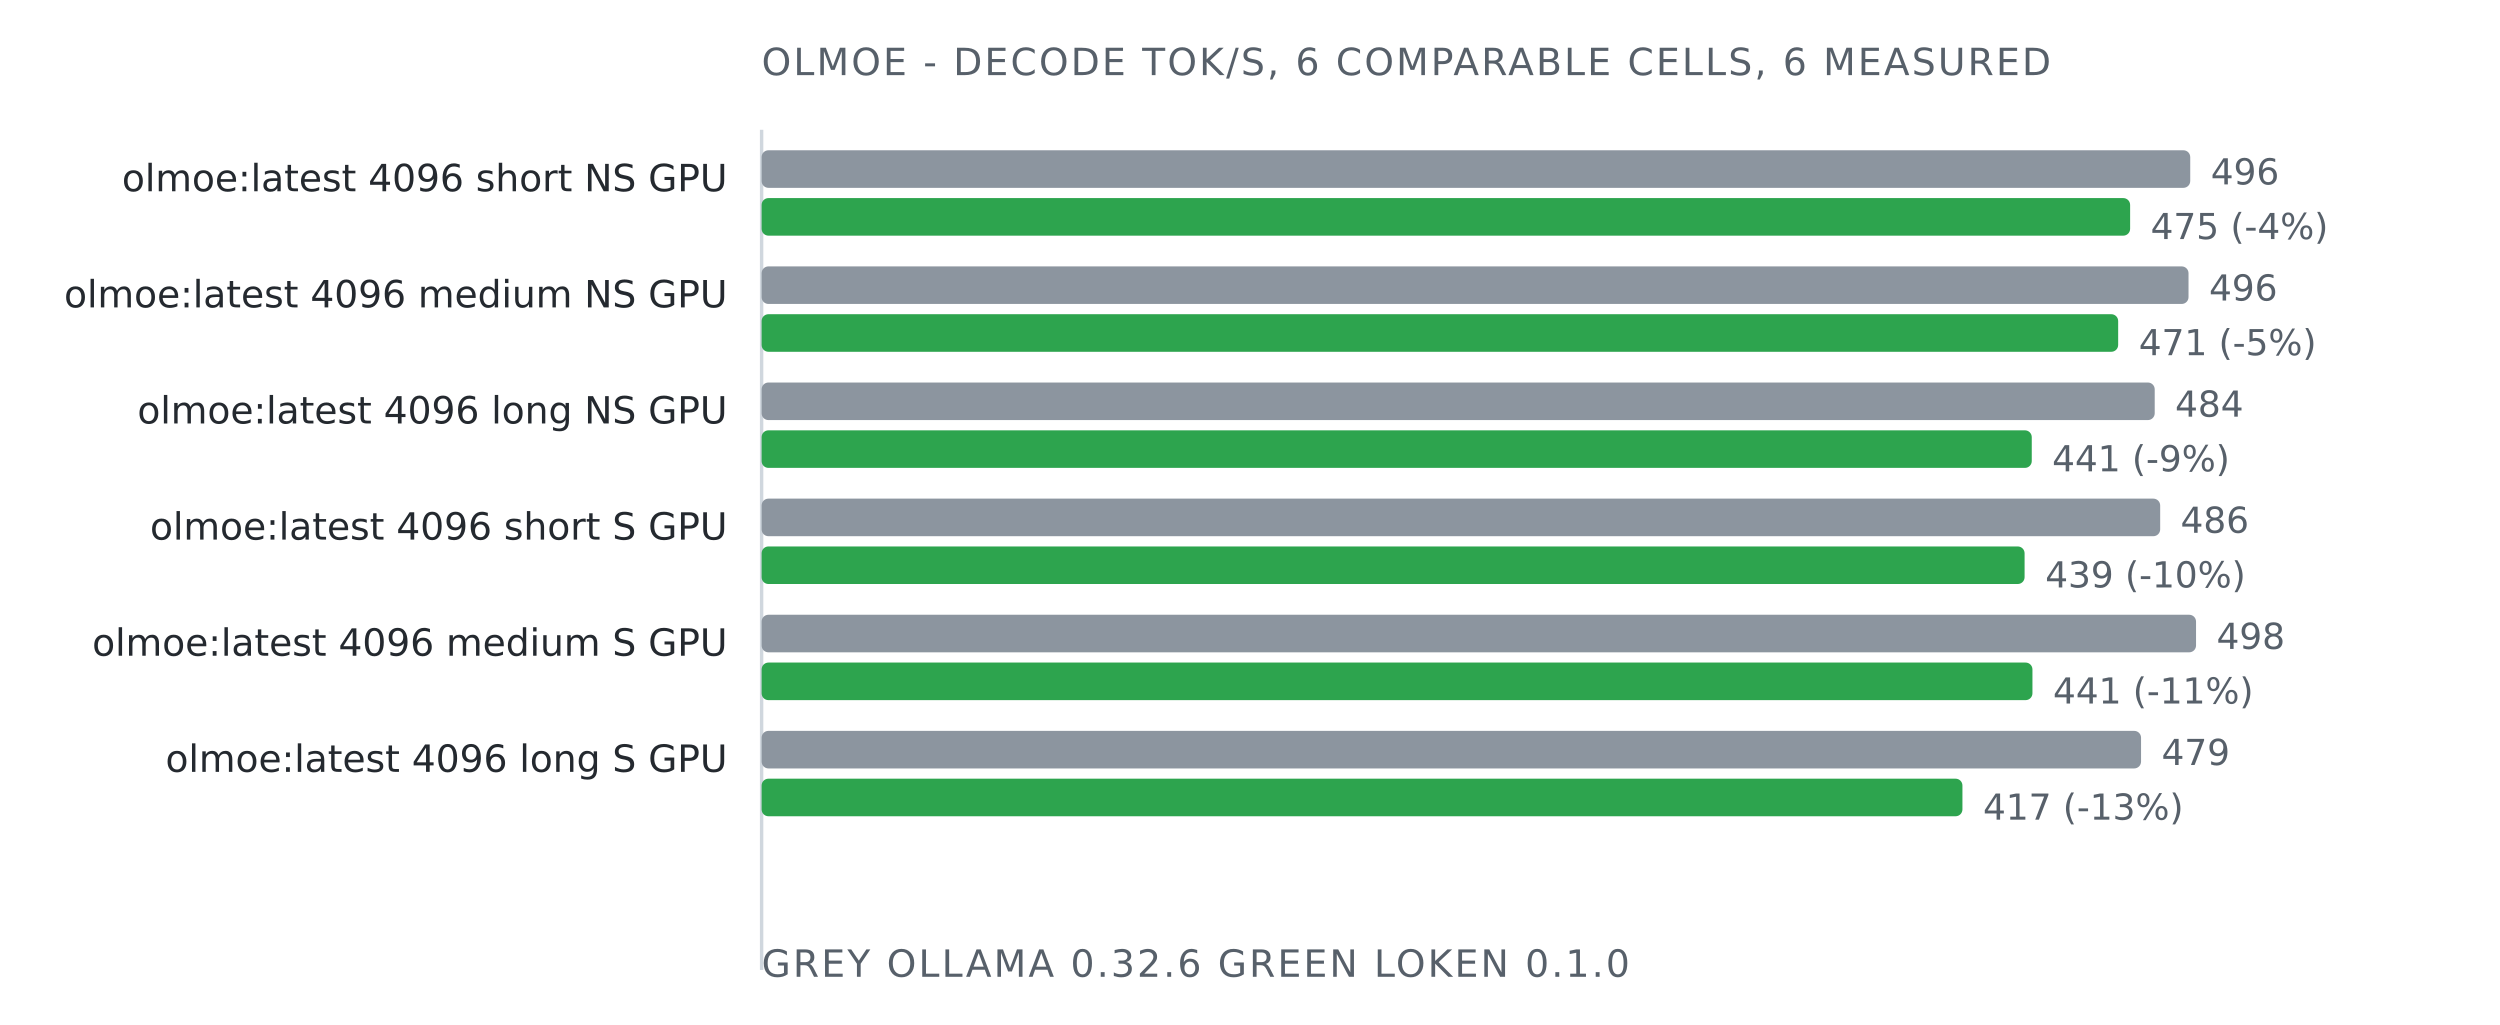
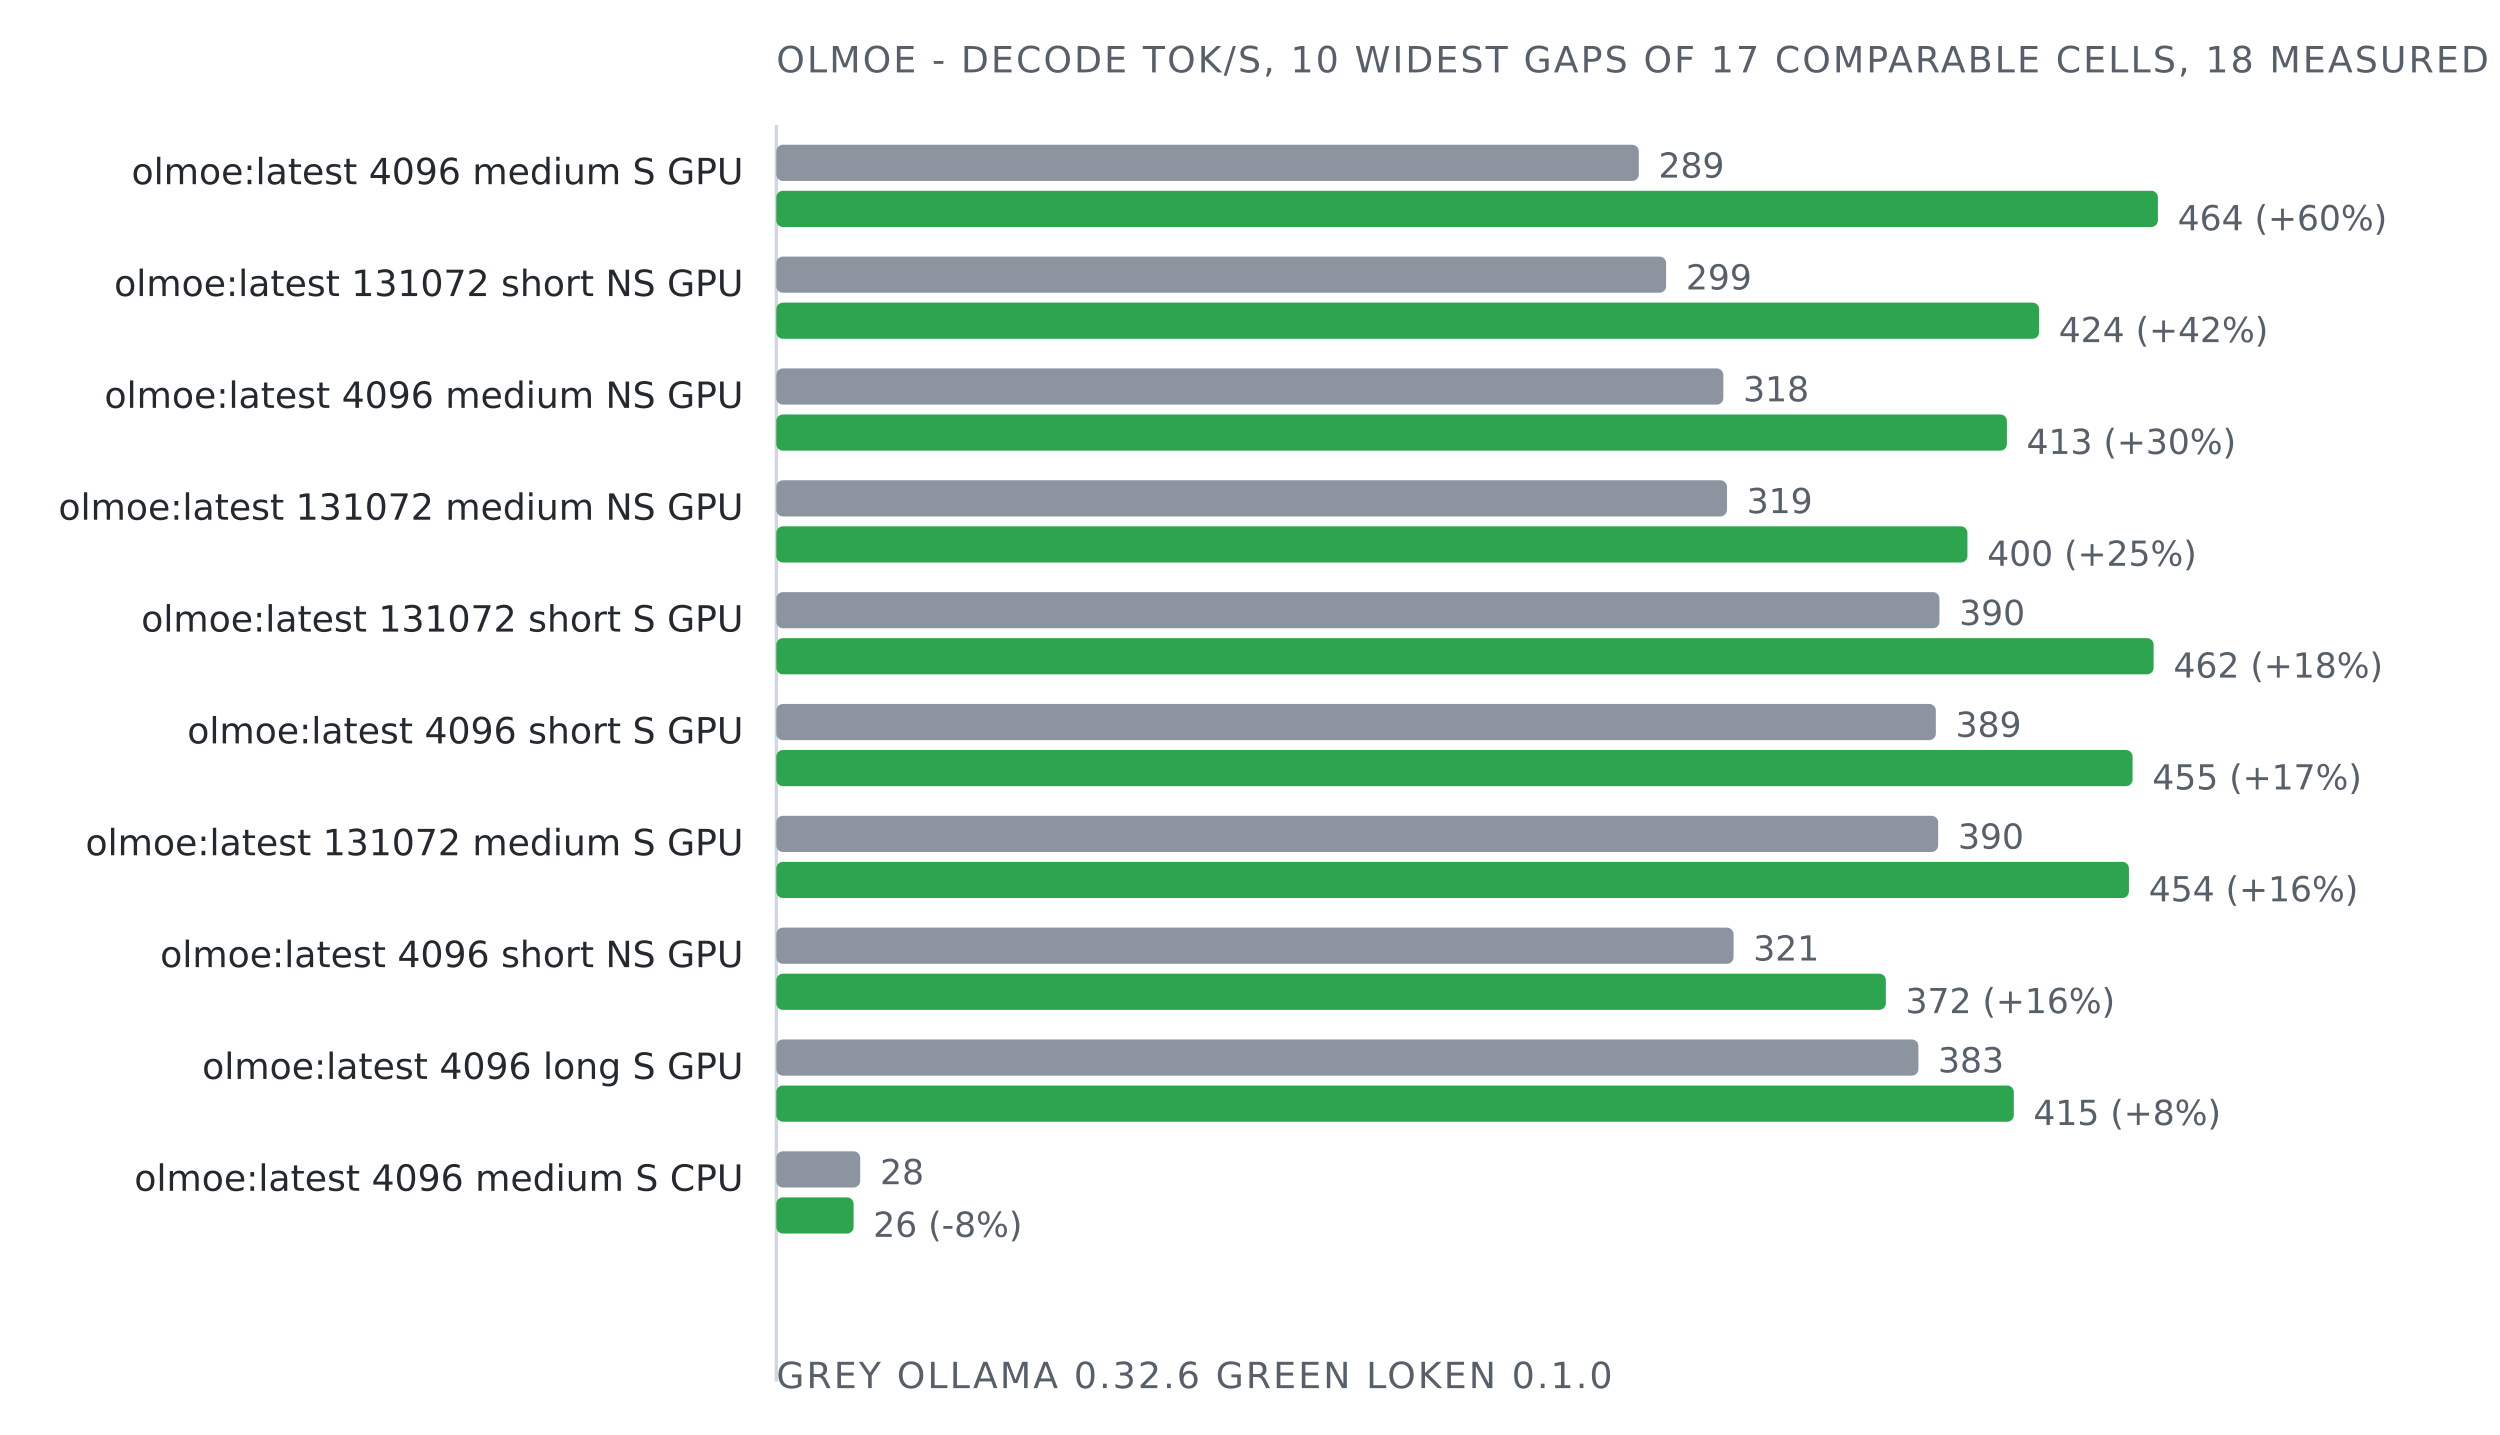
- <svg xmlns="http://www.w3.org/2000/svg" width="732" height="300" viewBox="0 0 732 300" font-family="DejaVu Sans, Liberation Sans, Helvetica, Arial, sans-serif">
+ <svg xmlns="http://www.w3.org/2000/svg" width="760" height="436" viewBox="0 0 760 436" font-family="DejaVu Sans, Liberation Sans, Helvetica, Arial, sans-serif">
  <style>.t{fill:#57606a;font-size:10.5px}.m{fill:#24292f;font-size:11px}.h{fill:#57606a;font-size:11px;letter-spacing:.06em}.o{fill:#8c959f}.l{fill:#2da44e}.ax{stroke:#d0d7de;stroke-width:1}@media (prefers-color-scheme:dark){.t,.h{fill:#8b949e}.m{fill:#e6edf3}.o{fill:#6e7681}.l{fill:#3fb950}.ax{stroke:#30363d}}</style>
-   <text class="h" x="223" y="22">OLMOE - DECODE TOK/S, 6 COMPARABLE CELLS, 6 MEASURED</text>
-   <line class="ax" x1="223" y1="38" x2="223" y2="284" />
-   <text class="m" x="213" y="56" text-anchor="end">olmoe:latest 4096 short NS GPU</text>
-   <rect class="o" x="223" y="44" width="418.3" height="11" rx="2" />
-   <rect class="l" x="223" y="58" width="400.7" height="11" rx="2" />
-   <text class="t" x="647.314" y="54">496</text>
-   <text class="t" x="629.695" y="70">475  (-4%)</text>
-   <text class="m" x="213" y="90" text-anchor="end">olmoe:latest 4096 medium NS GPU</text>
-   <rect class="o" x="223" y="78" width="417.8" height="11" rx="2" />
-   <rect class="l" x="223" y="92" width="397.2" height="11" rx="2" />
-   <text class="t" x="646.808" y="88">496</text>
-   <text class="t" x="626.238" y="104">471  (-5%)</text>
-   <text class="m" x="213" y="124" text-anchor="end">olmoe:latest 4096 long NS GPU</text>
-   <rect class="o" x="223" y="112" width="407.9" height="11" rx="2" />
-   <rect class="l" x="223" y="126" width="371.9" height="11" rx="2" />
-   <text class="t" x="636.86" y="122">484</text>
-   <text class="t" x="600.863" y="138">441  (-9%)</text>
-   <text class="m" x="213" y="158" text-anchor="end">olmoe:latest 4096 short S GPU</text>
-   <rect class="o" x="223" y="146" width="409.5" height="11" rx="2" />
-   <rect class="l" x="223" y="160" width="369.8" height="11" rx="2" />
-   <text class="t" x="638.462" y="156">486</text>
-   <text class="t" x="598.839" y="172">439  (-10%)</text>
-   <text class="m" x="213" y="192" text-anchor="end">olmoe:latest 4096 medium S GPU</text>
-   <rect class="o" x="223" y="180" width="420.0" height="11" rx="2" />
-   <rect class="l" x="223" y="194" width="372.1" height="11" rx="2" />
-   <text class="t" x="649.0" y="190">498</text>
-   <text class="t" x="601.116" y="206">441  (-11%)</text>
-   <text class="m" x="213" y="226" text-anchor="end">olmoe:latest 4096 long S GPU</text>
-   <rect class="o" x="223" y="214" width="403.9" height="11" rx="2" />
-   <rect class="l" x="223" y="228" width="351.6" height="11" rx="2" />
-   <text class="t" x="632.898" y="224">479</text>
-   <text class="t" x="580.63" y="240">417  (-13%)</text>
-   <text class="h" x="223" y="286">GREY OLLAMA 0.32.6   GREEN LOKEN 0.1.0</text>
+   <text class="h" x="236" y="22">OLMOE - DECODE TOK/S, 10 WIDEST GAPS OF 17 COMPARABLE CELLS, 18 MEASURED</text>
+   <line class="ax" x1="236" y1="38" x2="236" y2="420" />
+   <text class="m" x="226" y="56" text-anchor="end">olmoe:latest 4096 medium S GPU</text>
+   <rect class="o" x="236" y="44" width="262.2" height="11" rx="2" />
+   <rect class="l" x="236" y="58" width="420.0" height="11" rx="2" />
+   <text class="t" x="504.183" y="54">289</text>
+   <text class="t" x="662.0" y="70">464  (+60%)</text>
+   <text class="m" x="226" y="90" text-anchor="end">olmoe:latest 131072 short NS GPU</text>
+   <rect class="o" x="236" y="78" width="270.5" height="11" rx="2" />
+   <rect class="l" x="236" y="92" width="383.9" height="11" rx="2" />
+   <text class="t" x="512.518" y="88">299</text>
+   <text class="t" x="625.852" y="104">424  (+42%)</text>
+   <text class="m" x="226" y="124" text-anchor="end">olmoe:latest 4096 medium NS GPU</text>
+   <rect class="o" x="236" y="112" width="287.9" height="11" rx="2" />
+   <rect class="l" x="236" y="126" width="374.1" height="11" rx="2" />
+   <text class="t" x="529.912" y="122">318</text>
+   <text class="t" x="616.068" y="138">413  (+30%)</text>
+   <text class="m" x="226" y="158" text-anchor="end">olmoe:latest 131072 medium NS GPU</text>
+   <rect class="o" x="236" y="146" width="289.0" height="11" rx="2" />
+   <rect class="l" x="236" y="160" width="362.1" height="11" rx="2" />
+   <text class="t" x="530.999" y="156">319</text>
+   <text class="t" x="604.11" y="172">400  (+25%)</text>
+   <text class="m" x="226" y="192" text-anchor="end">olmoe:latest 131072 short S GPU</text>
+   <rect class="o" x="236" y="180" width="353.6" height="11" rx="2" />
+   <rect class="l" x="236" y="194" width="418.7" height="11" rx="2" />
+   <text class="t" x="595.594" y="190">390</text>
+   <text class="t" x="660.732" y="206">462  (+18%)</text>
+   <text class="m" x="226" y="226" text-anchor="end">olmoe:latest 4096 short S GPU</text>
+   <rect class="o" x="236" y="214" width="352.5" height="11" rx="2" />
+   <rect class="l" x="236" y="228" width="412.3" height="11" rx="2" />
+   <text class="t" x="594.506" y="224">389</text>
+   <text class="t" x="654.299" y="240">455  (+17%)</text>
+   <text class="m" x="226" y="260" text-anchor="end">olmoe:latest 131072 medium S GPU</text>
+   <rect class="o" x="236" y="248" width="353.2" height="11" rx="2" />
+   <rect class="l" x="236" y="262" width="411.2" height="11" rx="2" />
+   <text class="t" x="595.231" y="258">390</text>
+   <text class="t" x="653.212" y="274">454  (+16%)</text>
+   <text class="m" x="226" y="294" text-anchor="end">olmoe:latest 4096 short NS GPU</text>
+   <rect class="o" x="236" y="282" width="291.0" height="11" rx="2" />
+   <rect class="l" x="236" y="296" width="337.3" height="11" rx="2" />
+   <text class="t" x="532.992" y="292">321</text>
+   <text class="t" x="579.286" y="308">372  (+16%)</text>
+   <text class="m" x="226" y="328" text-anchor="end">olmoe:latest 4096 long S GPU</text>
+   <rect class="o" x="236" y="316" width="347.2" height="11" rx="2" />
+   <rect class="l" x="236" y="330" width="376.2" height="11" rx="2" />
+   <text class="t" x="589.161" y="326">383</text>
+   <text class="t" x="618.152" y="342">415  (+8%)</text>
+   <text class="m" x="226" y="362" text-anchor="end">olmoe:latest 4096 medium S CPU</text>
+   <rect class="o" x="236" y="350" width="25.5" height="11" rx="2" />
+   <rect class="l" x="236" y="364" width="23.5" height="11" rx="2" />
+   <text class="t" x="267.548" y="360">28</text>
+   <text class="t" x="265.464" y="376">26  (-8%)</text>
+   <text class="h" x="236" y="422">GREY OLLAMA 0.32.6   GREEN LOKEN 0.1.0</text>
</svg>
